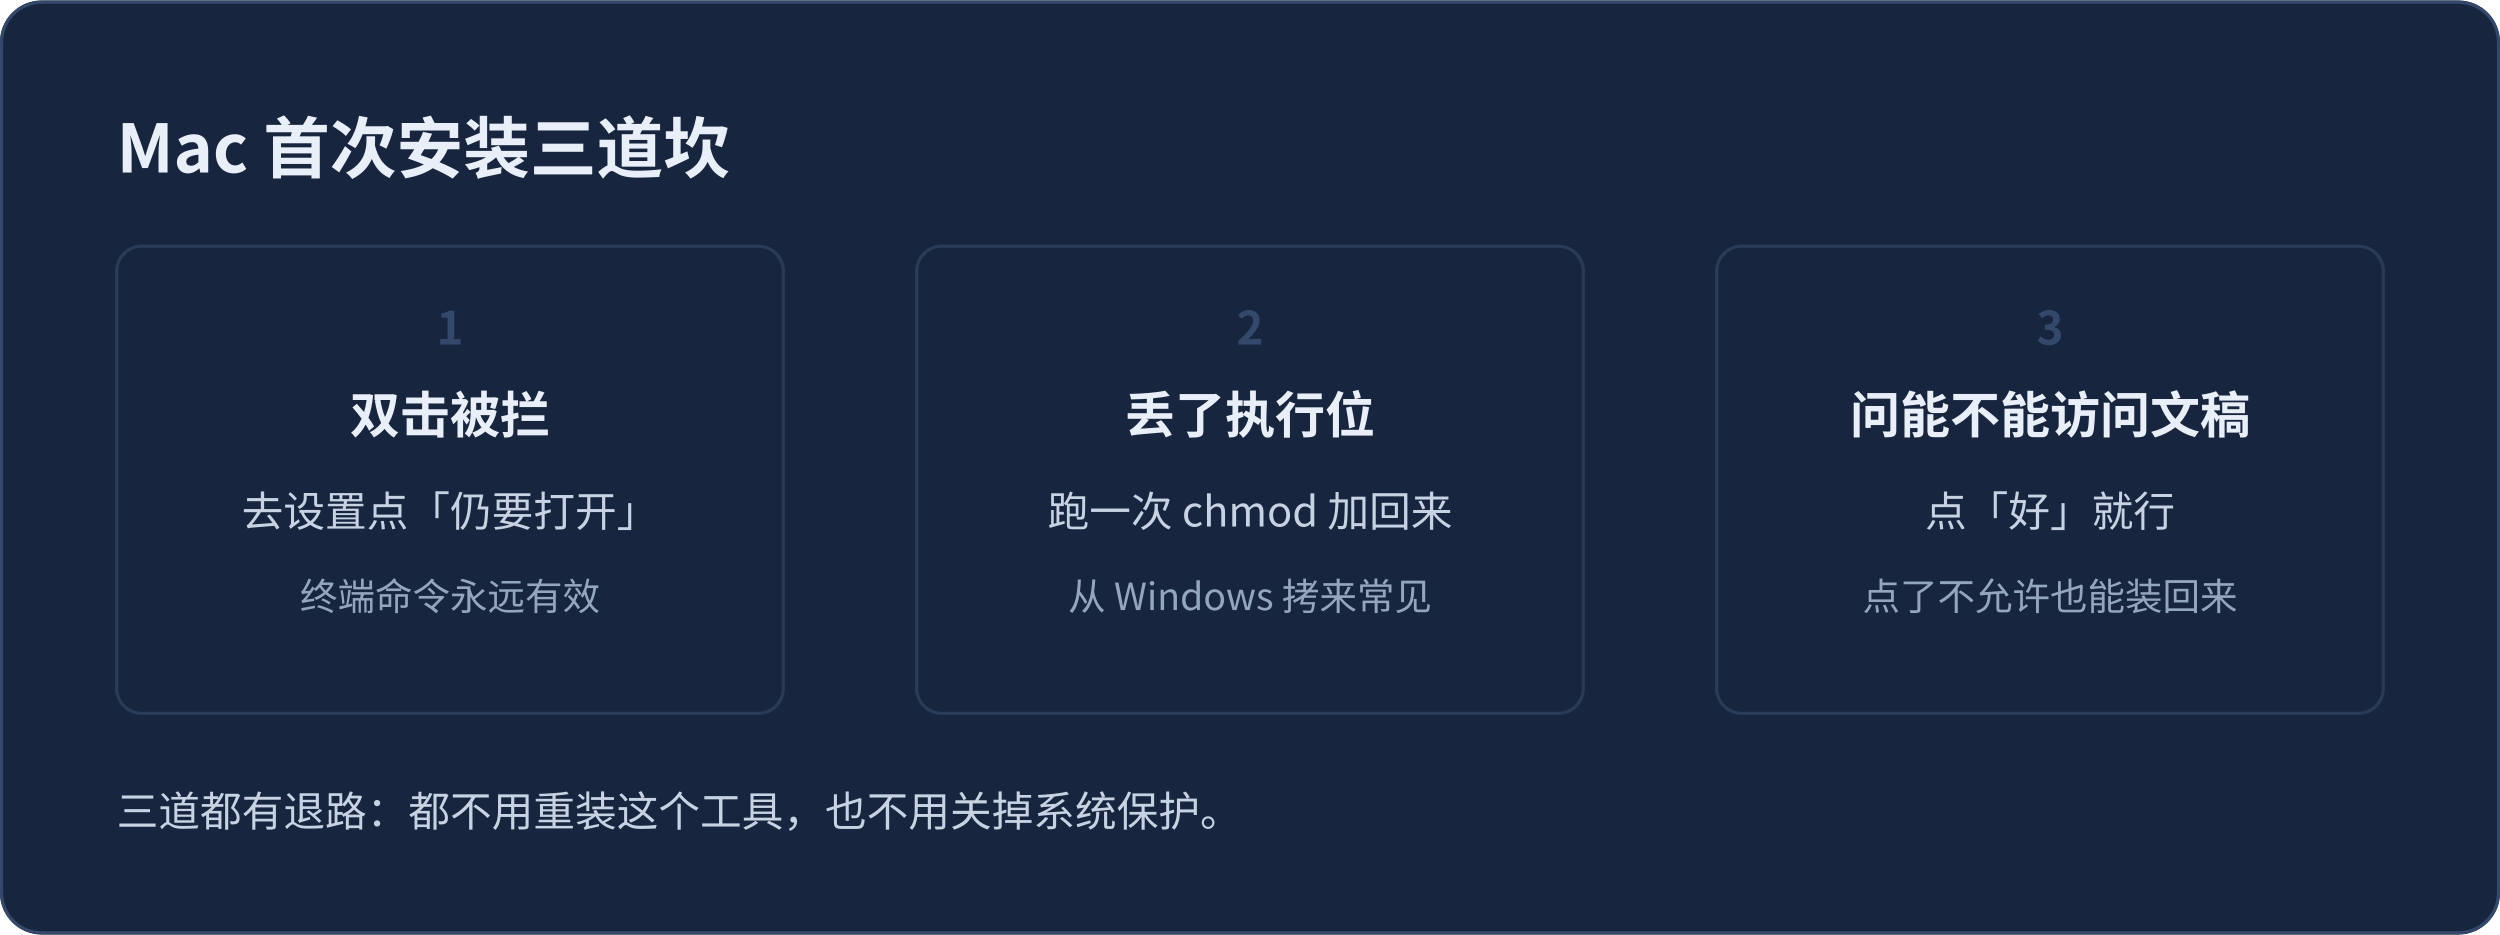
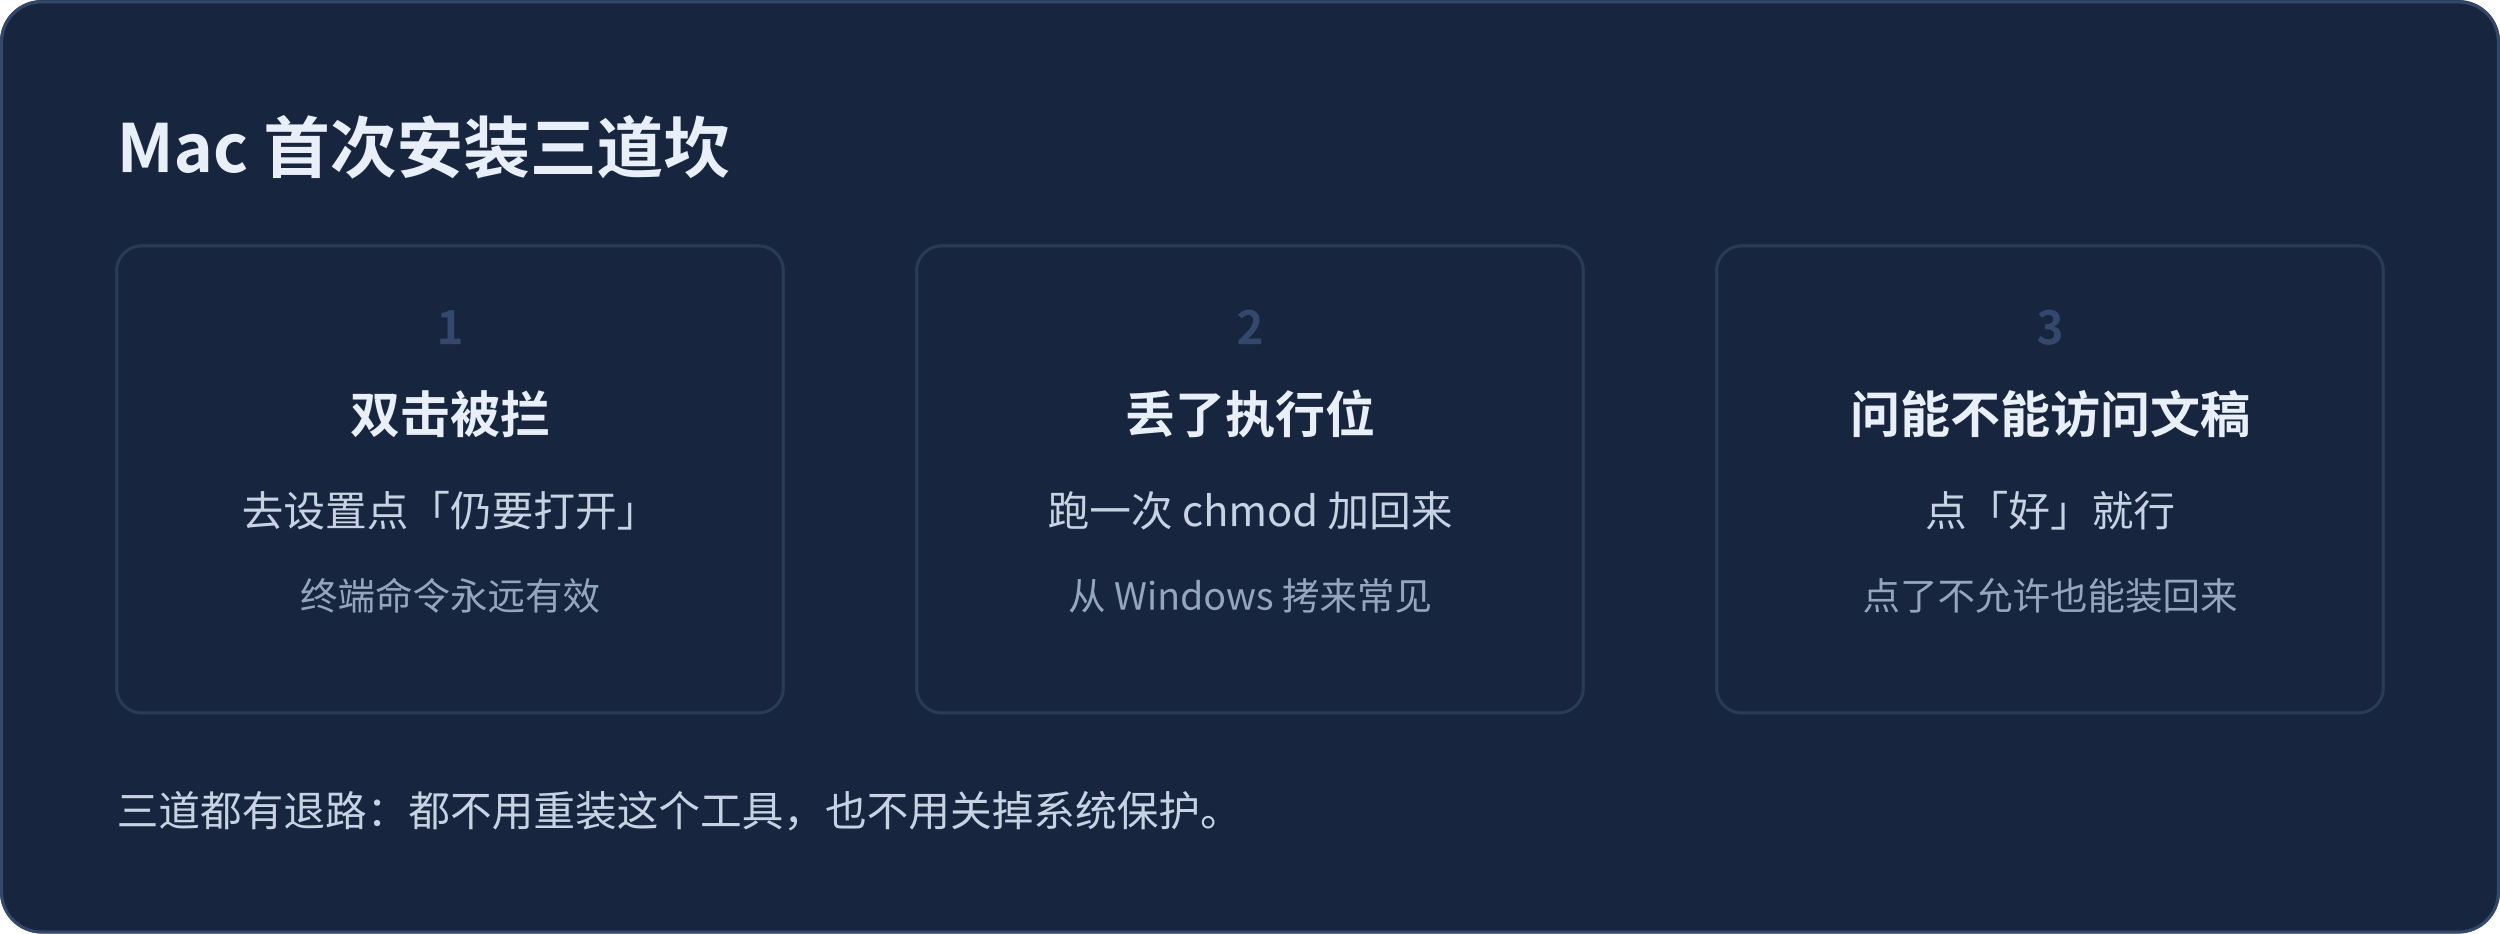
- <svg xmlns="http://www.w3.org/2000/svg" width="1200" height="448.4" viewBox="0 0 1200 448" role="img" aria-labelledby="blockersTitle blockersDesc" font-family="-apple-system, BlinkMacSystemFont, 'Segoe UI', 'PingFang SC', 'Microsoft YaHei', 'Noto Sans CJK SC', sans-serif">
-   <rect width="1200" height="448.4" rx="20" fill="#17263E" />
-   <rect x="0.75" y="0.89" width="1198.5" height="446.63" rx="19.25" fill="none" stroke="#33486B" stroke-width="1.5" />
+ <svg xmlns="http://www.w3.org/2000/svg" width="1200" height="448" viewBox="0 0 1200 448" role="img" aria-labelledby="blockersTitle blockersDesc" font-family="-apple-system, BlinkMacSystemFont, 'Segoe UI', 'PingFang SC', 'Microsoft YaHei', 'Noto Sans CJK SC', sans-serif">
+   <rect width="1200" height="448" rx="20" fill="#17263E" />
+   <rect x="0.75" y="0.89" width="1198.5" height="446.5" rx="19.25" fill="none" stroke="#33486B" stroke-width="1.5" />
  <g id="heading">
    <text x="56" y="82.6" font-size="32" font-weight="700" fill="#E9EFF8">Mac 首次安装三道坎</text>
  </g>
  <g id="boxes" fill="none" stroke="#2A3B58" stroke-width="1.5">
    <rect x="56" y="118" width="320" height="224.2" rx="12" />
    <rect x="440" y="118" width="320" height="224.2" rx="12" />
    <rect x="824" y="118" width="320" height="224.2" rx="12" />
  </g>
  <g id="numbers" font-size="22" font-weight="700" fill="#33486B" text-anchor="middle">
    <text x="216" y="165.2">1</text>
    <text x="600" y="165.2">2</text>
    <text x="984" y="165.2">3</text>
  </g>
  <g id="labels">
    <text x="216" y="207.68" font-size="24" font-weight="700" fill="#E9EFF8" text-anchor="middle">双击被拦</text>
    <text x="216" y="252.52" font-size="20" fill="#C7D3E3" text-anchor="middle">去设置点「仍要打开」</text>
    <text x="216" y="292.64" font-size="18" fill="#94A6BE" text-anchor="middle">终端命令永远有效</text>
    <text x="600" y="207.68" font-size="24" font-weight="700" fill="#E9EFF8" text-anchor="middle">丢了执行位</text>
    <text x="600" y="252.52" font-size="20" fill="#C7D3E3" text-anchor="middle">跑一次 chmod 加回来</text>
    <text x="600" y="292.64" font-size="18" fill="#94A6BE" text-anchor="middle">从 Windows 拷来常见</text>
    <text x="984" y="207.68" font-size="24" font-weight="700" fill="#E9EFF8" text-anchor="middle">问能不能访问文稿</text>
    <text x="984" y="252.52" font-size="20" fill="#C7D3E3" text-anchor="middle">点「好」就行</text>
    <text x="984" y="292.64" font-size="18" fill="#94A6BE" text-anchor="middle">点了不允许也能装回来</text>
  </g>
  <g id="footer">
    <text x="56" y="396.48" font-size="20" fill="#C7D3E3">三道都有退路：都不用重装这个工具，也不用关掉系统保护。</text>
  </g>
</svg>
